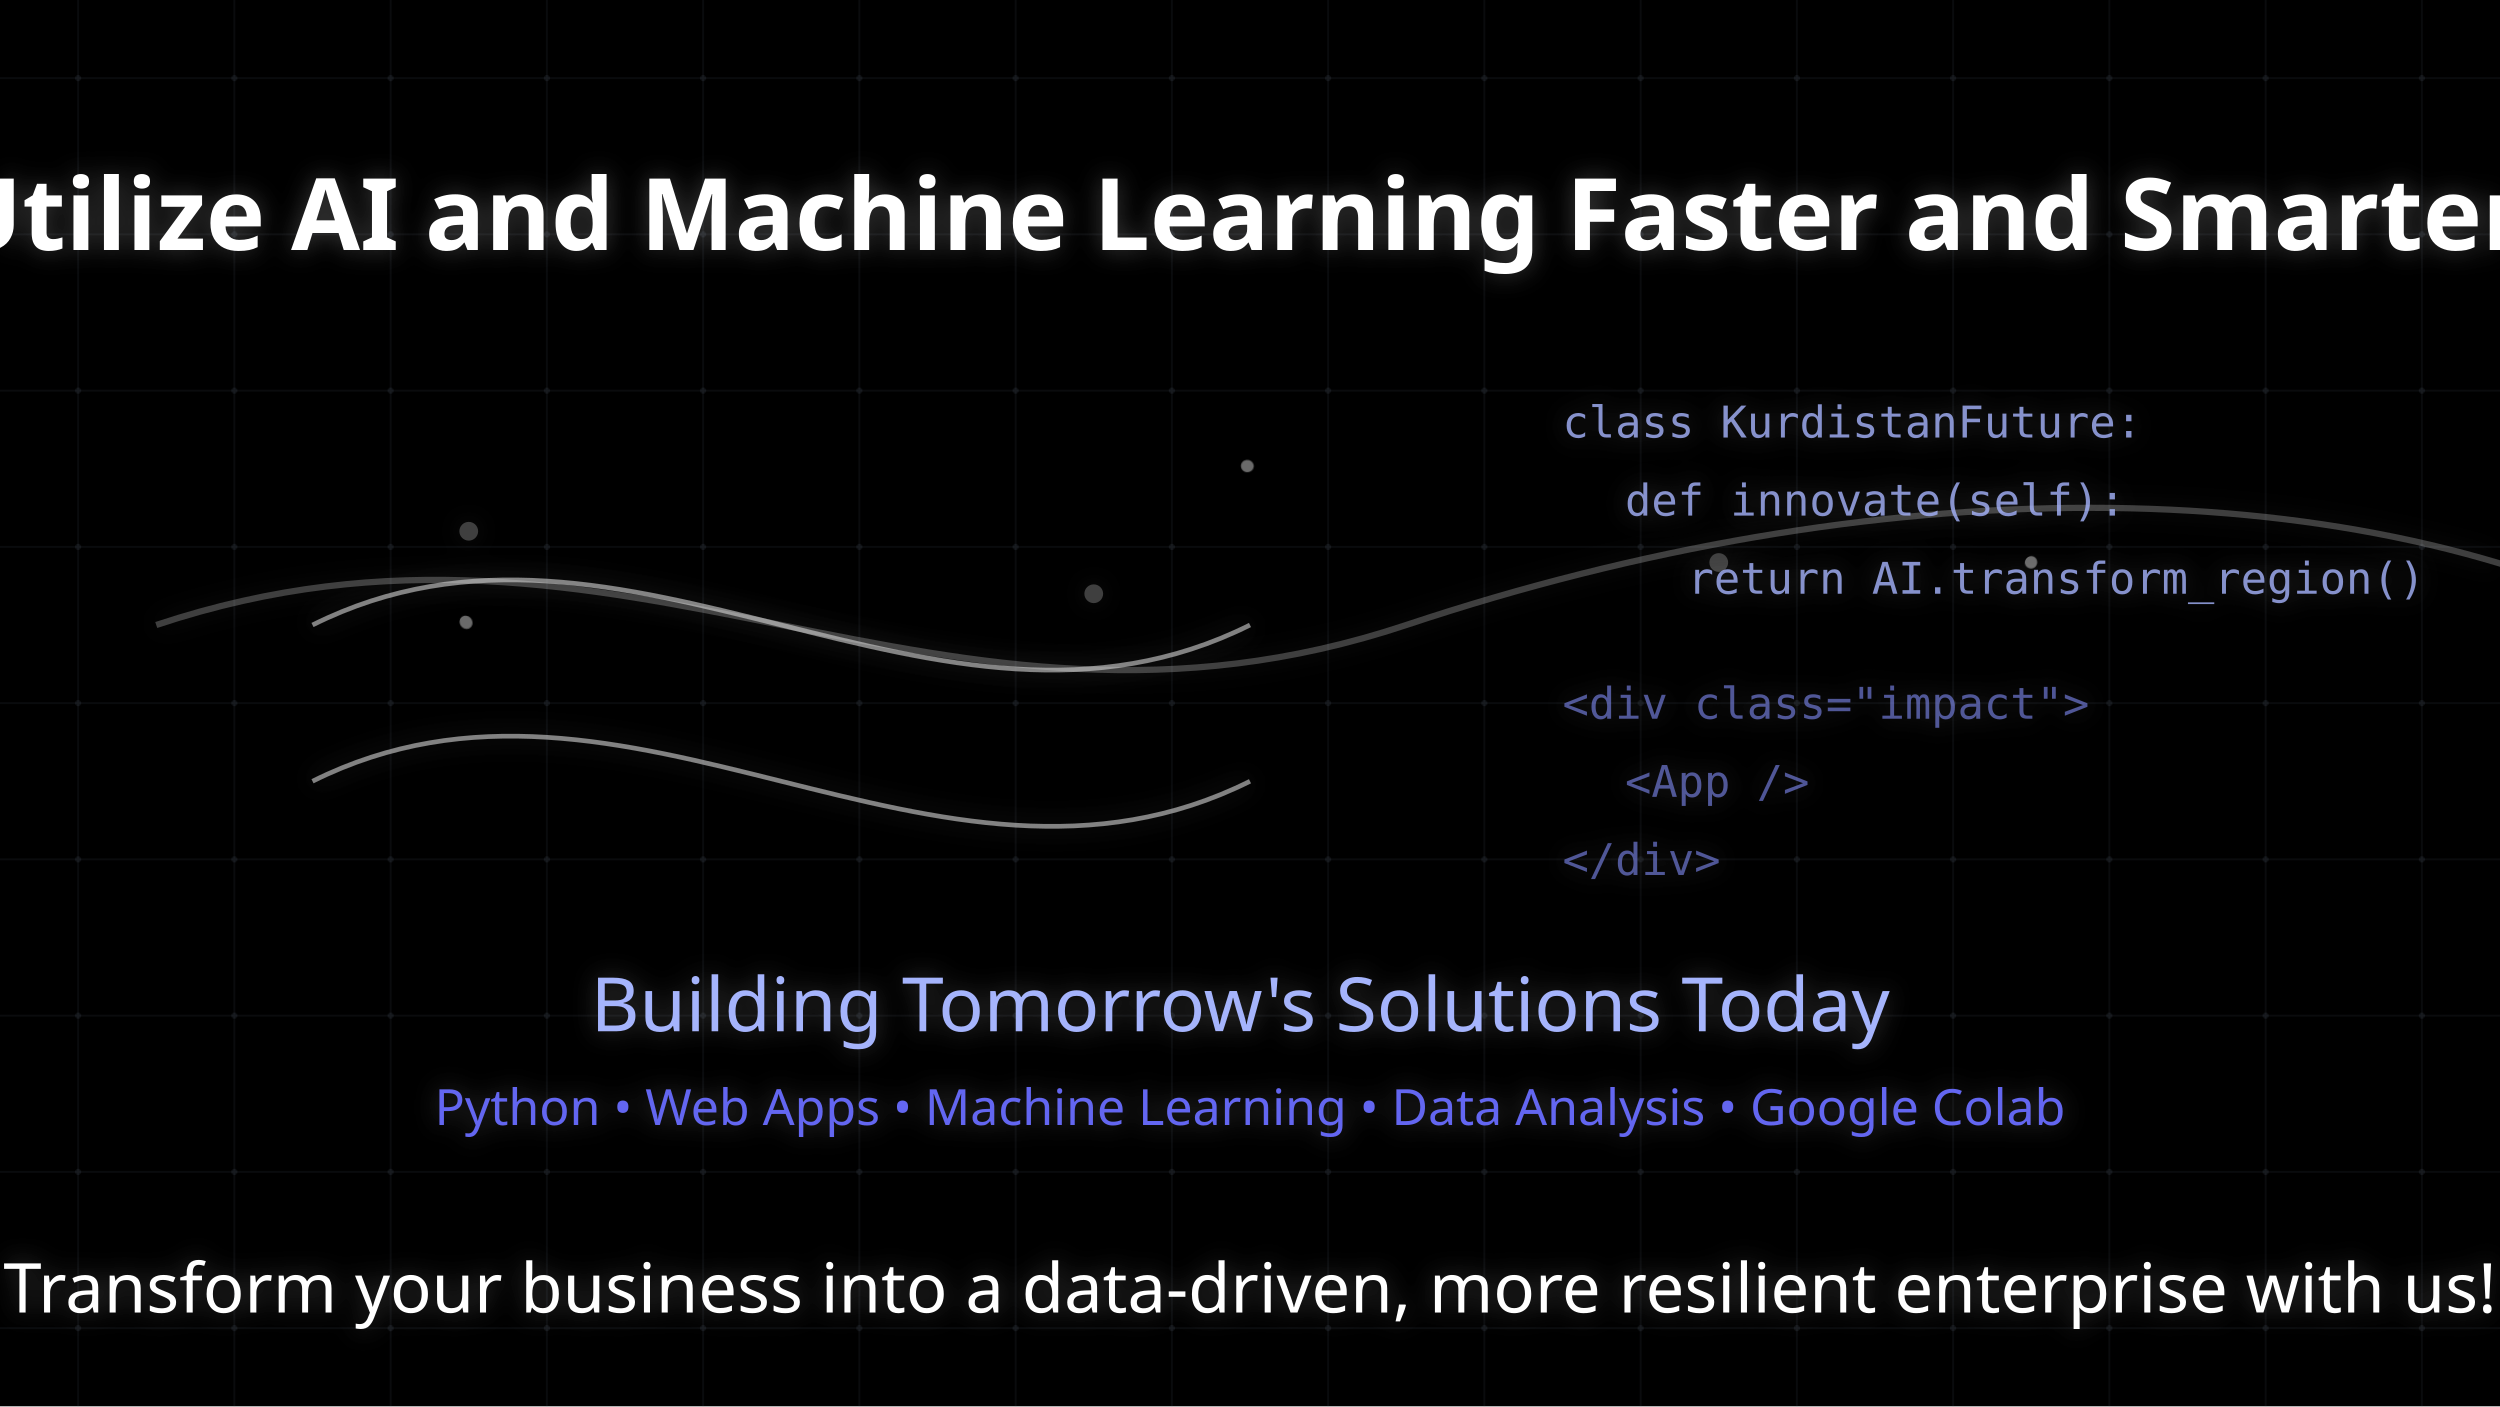
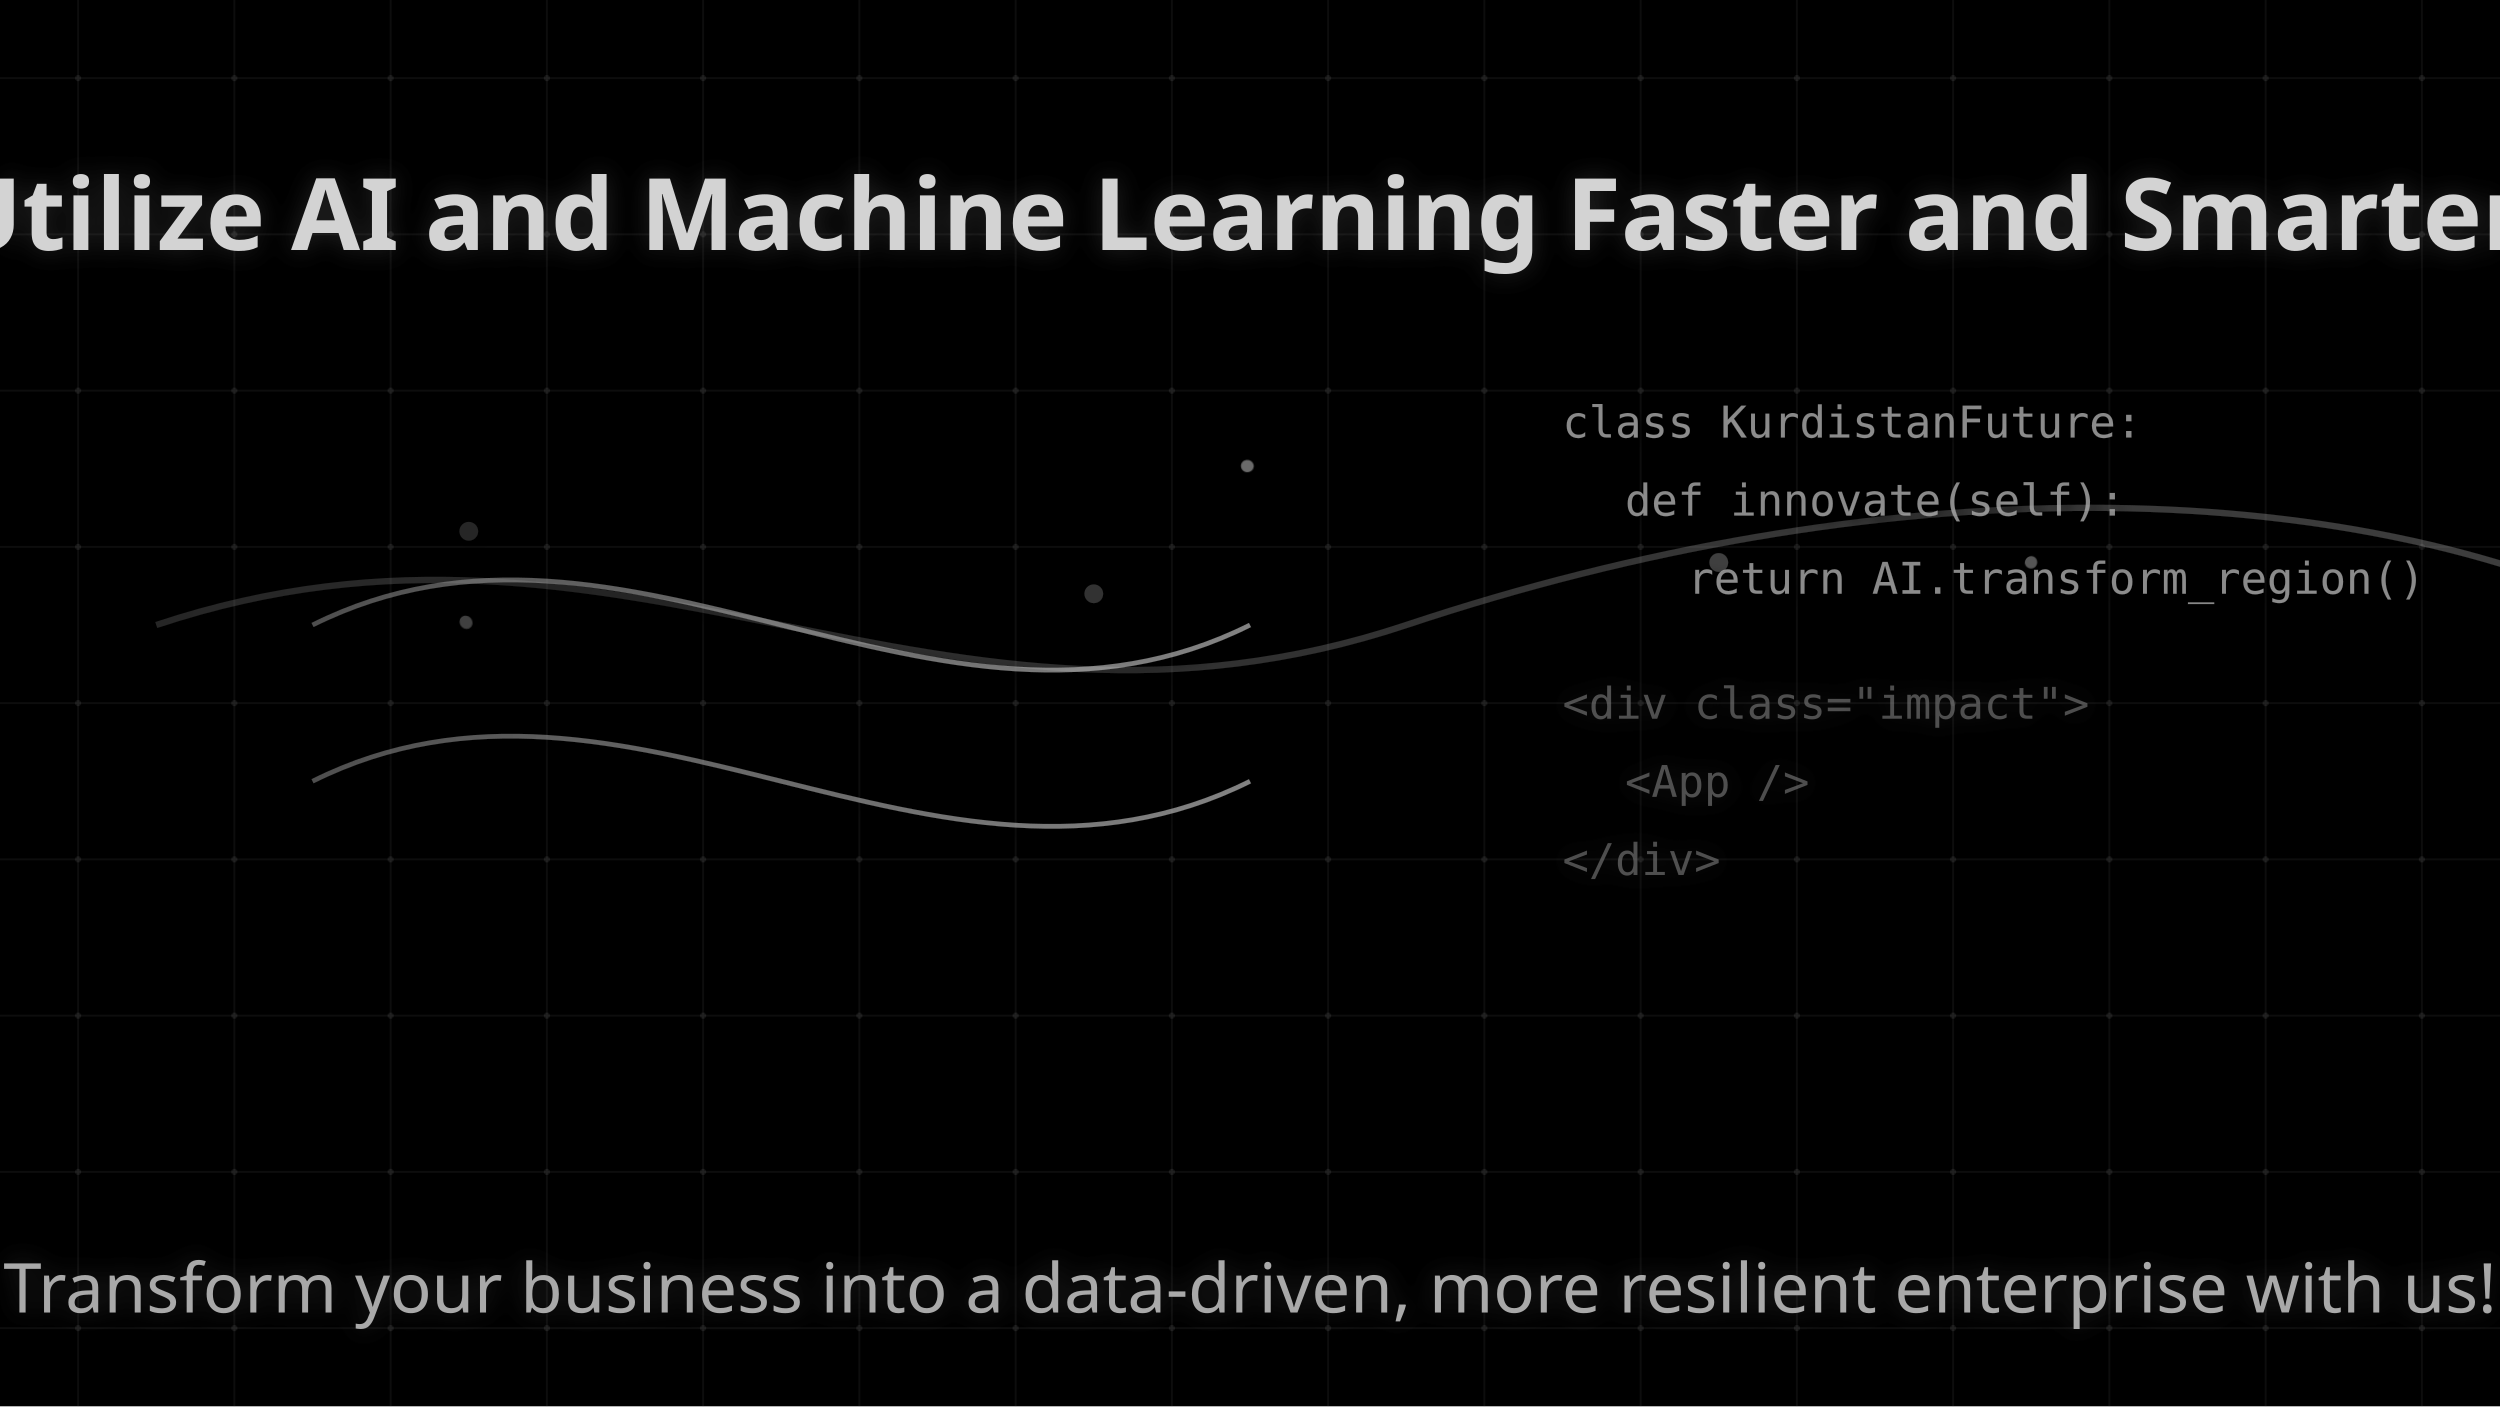
<svg xmlns="http://www.w3.org/2000/svg" viewBox="0 0 800 450">
  <defs>
    <linearGradient id="impactWave" x1="0%" y1="0%" x2="100%" y2="0%">
-       <stop offset="0%" style="stop-color:#d3d3d3" />
-       <stop offset="50%" style="stop-color:#d3d3d3" />
-       <stop offset="100%" style="stop-color:#d3d3d3" />
+       <stop offset="0%" style="stop-color:#808080" />
+       <stop offset="50%" style="stop-color:#A9A9A9" />
+       <stop offset="100%" style="stop-color:#D3D3D3" />
    </linearGradient>
    <filter id="primaryGlow" x="-50%" y="-50%" width="200%" height="200%">
      <feGaussianBlur stdDeviation="4" result="blur" />
-       <feFlood flood-color="#d3d3d3" flood-opacity="0.3" result="color" />
+       <feFlood flood-color="#808080" flood-opacity="0.3" result="color" />
      <feComposite in="color" in2="blur" operator="in" result="glow" />
      <feMerge>
        <feMergeNode in="glow" />
        <feMergeNode in="SourceGraphic" />
      </feMerge>
    </filter>
+     <filter id="textShine">
+       <feGaussianBlur in="SourceAlpha" stdDeviation="2" result="blur" />
+       <feOffset in="blur" dx="2" dy="2" result="offsetBlur" />
+       <feMerge>
+         <feMergeNode in="offsetBlur" />
+         <feMergeNode in="SourceGraphic" />
+       </feMerge>
+       <feColorMatrix type="matrix" values="1 0 0 0 0                                                 0 1 0 0 0                                                 0 0 1 0 0                                                 0 0 0 1 0" />
+     </filter>
    <pattern id="techGrid" x="0" y="0" width="50" height="50" patternUnits="userSpaceOnUse">
-       <path d="M25 0 v50 M0 25 h50" stroke="#4B5563" stroke-width="0.5" opacity="0.15" />
-       <circle cx="25" cy="25" r="1" fill="#4B5563" opacity="0.2" />
+       <path d="M25 0 v50 M0 25 h50" stroke="#696969" stroke-width="0.5" opacity="0.15" />
+       <circle cx="25" cy="25" r="1" fill="#696969" opacity="0.2" />
    </pattern>
    <filter id="binaryRain">
      <feTurbulence type="fractalNoise" baseFrequency="0.01" numOctaves="5" seed="5" />
      <feDisplacementMap in="SourceGraphic" scale="5" />
    </filter>
  </defs>
  <rect width="800" height="450" fill="#000000" />
  <rect width="800" height="450" fill="url(#techGrid)" />
-   <g transform="translate(50, 50)" filter="url(#primaryGlow)" opacity="0.3">
+   <g transform="translate(50, 50)" filter="url(#textShine)" opacity="0.3">
    <path d="M0 150 C150 100 250 200 400 150 S700 100 800 150" stroke="url(#impactWave)" stroke-width="2" fill="none">
      <animate attributeName="d" dur="8s" values="M0 150 C150 100 250 200 400 150 S700 100 800 150;                             M0 170 C150 120 250 220 400 170 S700 120 800 170;                             M0 150 C150 100 250 200 400 150 S700 100 800 150" repeatCount="indefinite" />
    </path>
    <g class="impact-points">
-       <circle cx="100" cy="120" r="3" fill="#d3d3d3">
+       <circle cx="100" cy="120" r="3" fill="#808080">
        <animate attributeName="r" values="3;5;3" dur="3s" repeatCount="indefinite" />
      </circle>
-       <circle cx="300" cy="140" r="3" fill="#d3d3d3">
+       <circle cx="300" cy="140" r="3" fill="#A9A9A9">
        <animate attributeName="r" values="3;5;3" dur="3s" begin="1s" repeatCount="indefinite" />
      </circle>
-       <circle cx="500" cy="130" r="3" fill="#d3d3d3">
+       <circle cx="500" cy="130" r="3" fill="#D3D3D3">
        <animate attributeName="r" values="3;5;3" dur="3s" begin="2s" repeatCount="indefinite" />
      </circle>
    </g>
  </g>
-   <g transform="translate(100, 100)" filter="url(#primaryGlow)">
+   <g transform="translate(100, 100)" filter="url(#textShine)">
    <g class="neural-network">
      <path d="M0 100 C100 50 200 150 300 100" stroke="url(#impactWave)" stroke-width="1.5" fill="none" opacity="0.6">
        <animate attributeName="stroke-dasharray" values="0,1000;1000,0" dur="5s" repeatCount="indefinite" />
      </path>
      <path d="M0 150 C100 100 200 200 300 150" stroke="url(#impactWave)" stroke-width="1.5" fill="none" opacity="0.6">
        <animate attributeName="stroke-dasharray" values="0,1000;1000,0" dur="5s" begin="0.5s" repeatCount="indefinite" />
      </path>
    </g>
  </g>
-   <g transform="translate(500, 140)" filter="url(#primaryGlow)">
+   <g transform="translate(500, 140)" filter="url(#textShine)">
    <g class="code-snippet" opacity="0.8">
-       <text x="0" y="0" font-family="JetBrains Mono, monospace" fill="#A5B4FC" font-size="14">
+       <text x="0" y="0" font-family="JetBrains Mono, monospace" fill="#A9A9A9" font-size="14"> 
                class KurdistanFuture:
                <animate attributeName="opacity" values="0.7;1;0.7" dur="4s" repeatCount="indefinite" />
      </text>
-       <text x="20" y="25" font-family="JetBrains Mono, monospace" fill="#A5B4FC" font-size="14">
+       <text x="20" y="25" font-family="JetBrains Mono, monospace" fill="#A9A9A9" font-size="14"> 
                def innovate(self):
                <animate attributeName="opacity" values="0.7;1;0.7" dur="4s" begin="0.5s" repeatCount="indefinite" />
      </text>
-       <text x="40" y="50" font-family="JetBrains Mono, monospace" fill="#A5B4FC" font-size="14">
+       <text x="40" y="50" font-family="JetBrains Mono, monospace" fill="#A9A9A9" font-size="14"> 
                return AI.transform_region()
                <animate attributeName="opacity" values="0.7;1;0.7" dur="4s" begin="1s" repeatCount="indefinite" />
      </text>
    </g>
  </g>
  <g transform="translate(500, 230)" filter="url(#primaryGlow)">
    <g class="web-elements" opacity="0.6">
-       <text x="0" y="0" font-family="JetBrains Mono, monospace" fill="#818CF8" font-size="14">&lt;div class="impact"&gt;</text>
-       <text x="20" y="25" font-family="JetBrains Mono, monospace" fill="#818CF8" font-size="14">&lt;App /&gt;</text>
-       <text x="0" y="50" font-family="JetBrains Mono, monospace" fill="#818CF8" font-size="14">&lt;/div&gt;</text>
+       <text x="0" y="0" font-family="JetBrains Mono, monospace" fill="#808080" font-size="14">&lt;div class="impact"&gt;</text>
+       <text x="20" y="25" font-family="JetBrains Mono, monospace" fill="#808080" font-size="14">&lt;App /&gt;</text>
+       <text x="0" y="50" font-family="JetBrains Mono, monospace" fill="#808080" font-size="14">&lt;/div&gt;</text>
    </g>
  </g>
  <g transform="translate(400, 80)" filter="url(#primaryGlow)">
-     <text text-anchor="middle" font-family="Plus Jakarta Sans, sans-serif" font-size="32" fill="#FFFFFF" font-weight="bold">
+     <text text-anchor="middle" font-family="Plus Jakarta Sans, sans-serif" font-size="32" fill="#D3D3D3" font-weight="bold"> 
            Utilize AI and Machine Learning Faster and Smarter
            <animate attributeName="opacity" values="0.9;1;0.9" dur="4s" repeatCount="indefinite" />
    </text>
  </g>
-   <g transform="translate(400, 330)" filter="url(#primaryGlow)">
-     <text text-anchor="middle" font-family="Plus Jakarta Sans, sans-serif" font-size="24" fill="#A5B4FC">
-             Building Tomorrow's Solutions Today
-             <animate attributeName="fill" values="#A5B4FC;#818CF8;#A5B4FC" dur="6s" repeatCount="indefinite" />
-     </text>
-   </g>
-   <g transform="translate(400, 360)" filter="url(#primaryGlow)">
-     <text text-anchor="middle" font-family="Plus Jakarta Sans, sans-serif" font-size="16" fill="#6366F1">
-             Python • Web Apps • Machine Learning • Data Analysis • Google Colab
-         </text>
-   </g>
  <g transform="translate(400, 420)" filter="url(#primaryGlow)">
-     <text text-anchor="middle" font-family="Plus Jakarta Sans, sans-serif" font-size="22" fill="#FFFFFF">
+     <text text-anchor="middle" font-family="Plus Jakarta Sans, sans-serif" font-size="22" fill="#A9A9A9"> 
            Transform your business into a data-driven, more resilient enterprise with us!
        </text>
  </g>
  <g class="particles" filter="url(#binaryRain)">
-     <circle cx="150" cy="200" r="2" fill="#d3d3d3" opacity="0.5">
+     <circle cx="150" cy="200" r="2" fill="#808080" opacity="0.5">
      <animate attributeName="cy" values="200;220;200" dur="4s" repeatCount="indefinite" />
    </circle>
-     <circle cx="650" cy="180" r="2" fill="#d3d3d3" opacity="0.5">
+     <circle cx="650" cy="180" r="2" fill="#A9A9A9" opacity="0.5">
      <animate attributeName="cy" values="180;200;180" dur="4s" begin="1s" repeatCount="indefinite" />
    </circle>
-     <circle cx="400" cy="150" r="2" fill="#d3d3d3" opacity="0.5">
+     <circle cx="400" cy="150" r="2" fill="#D3D3D3" opacity="0.5">
      <animate attributeName="cy" values="150;170;150" dur="4s" begin="2s" repeatCount="indefinite" />
    </circle>
  </g>
</svg>
